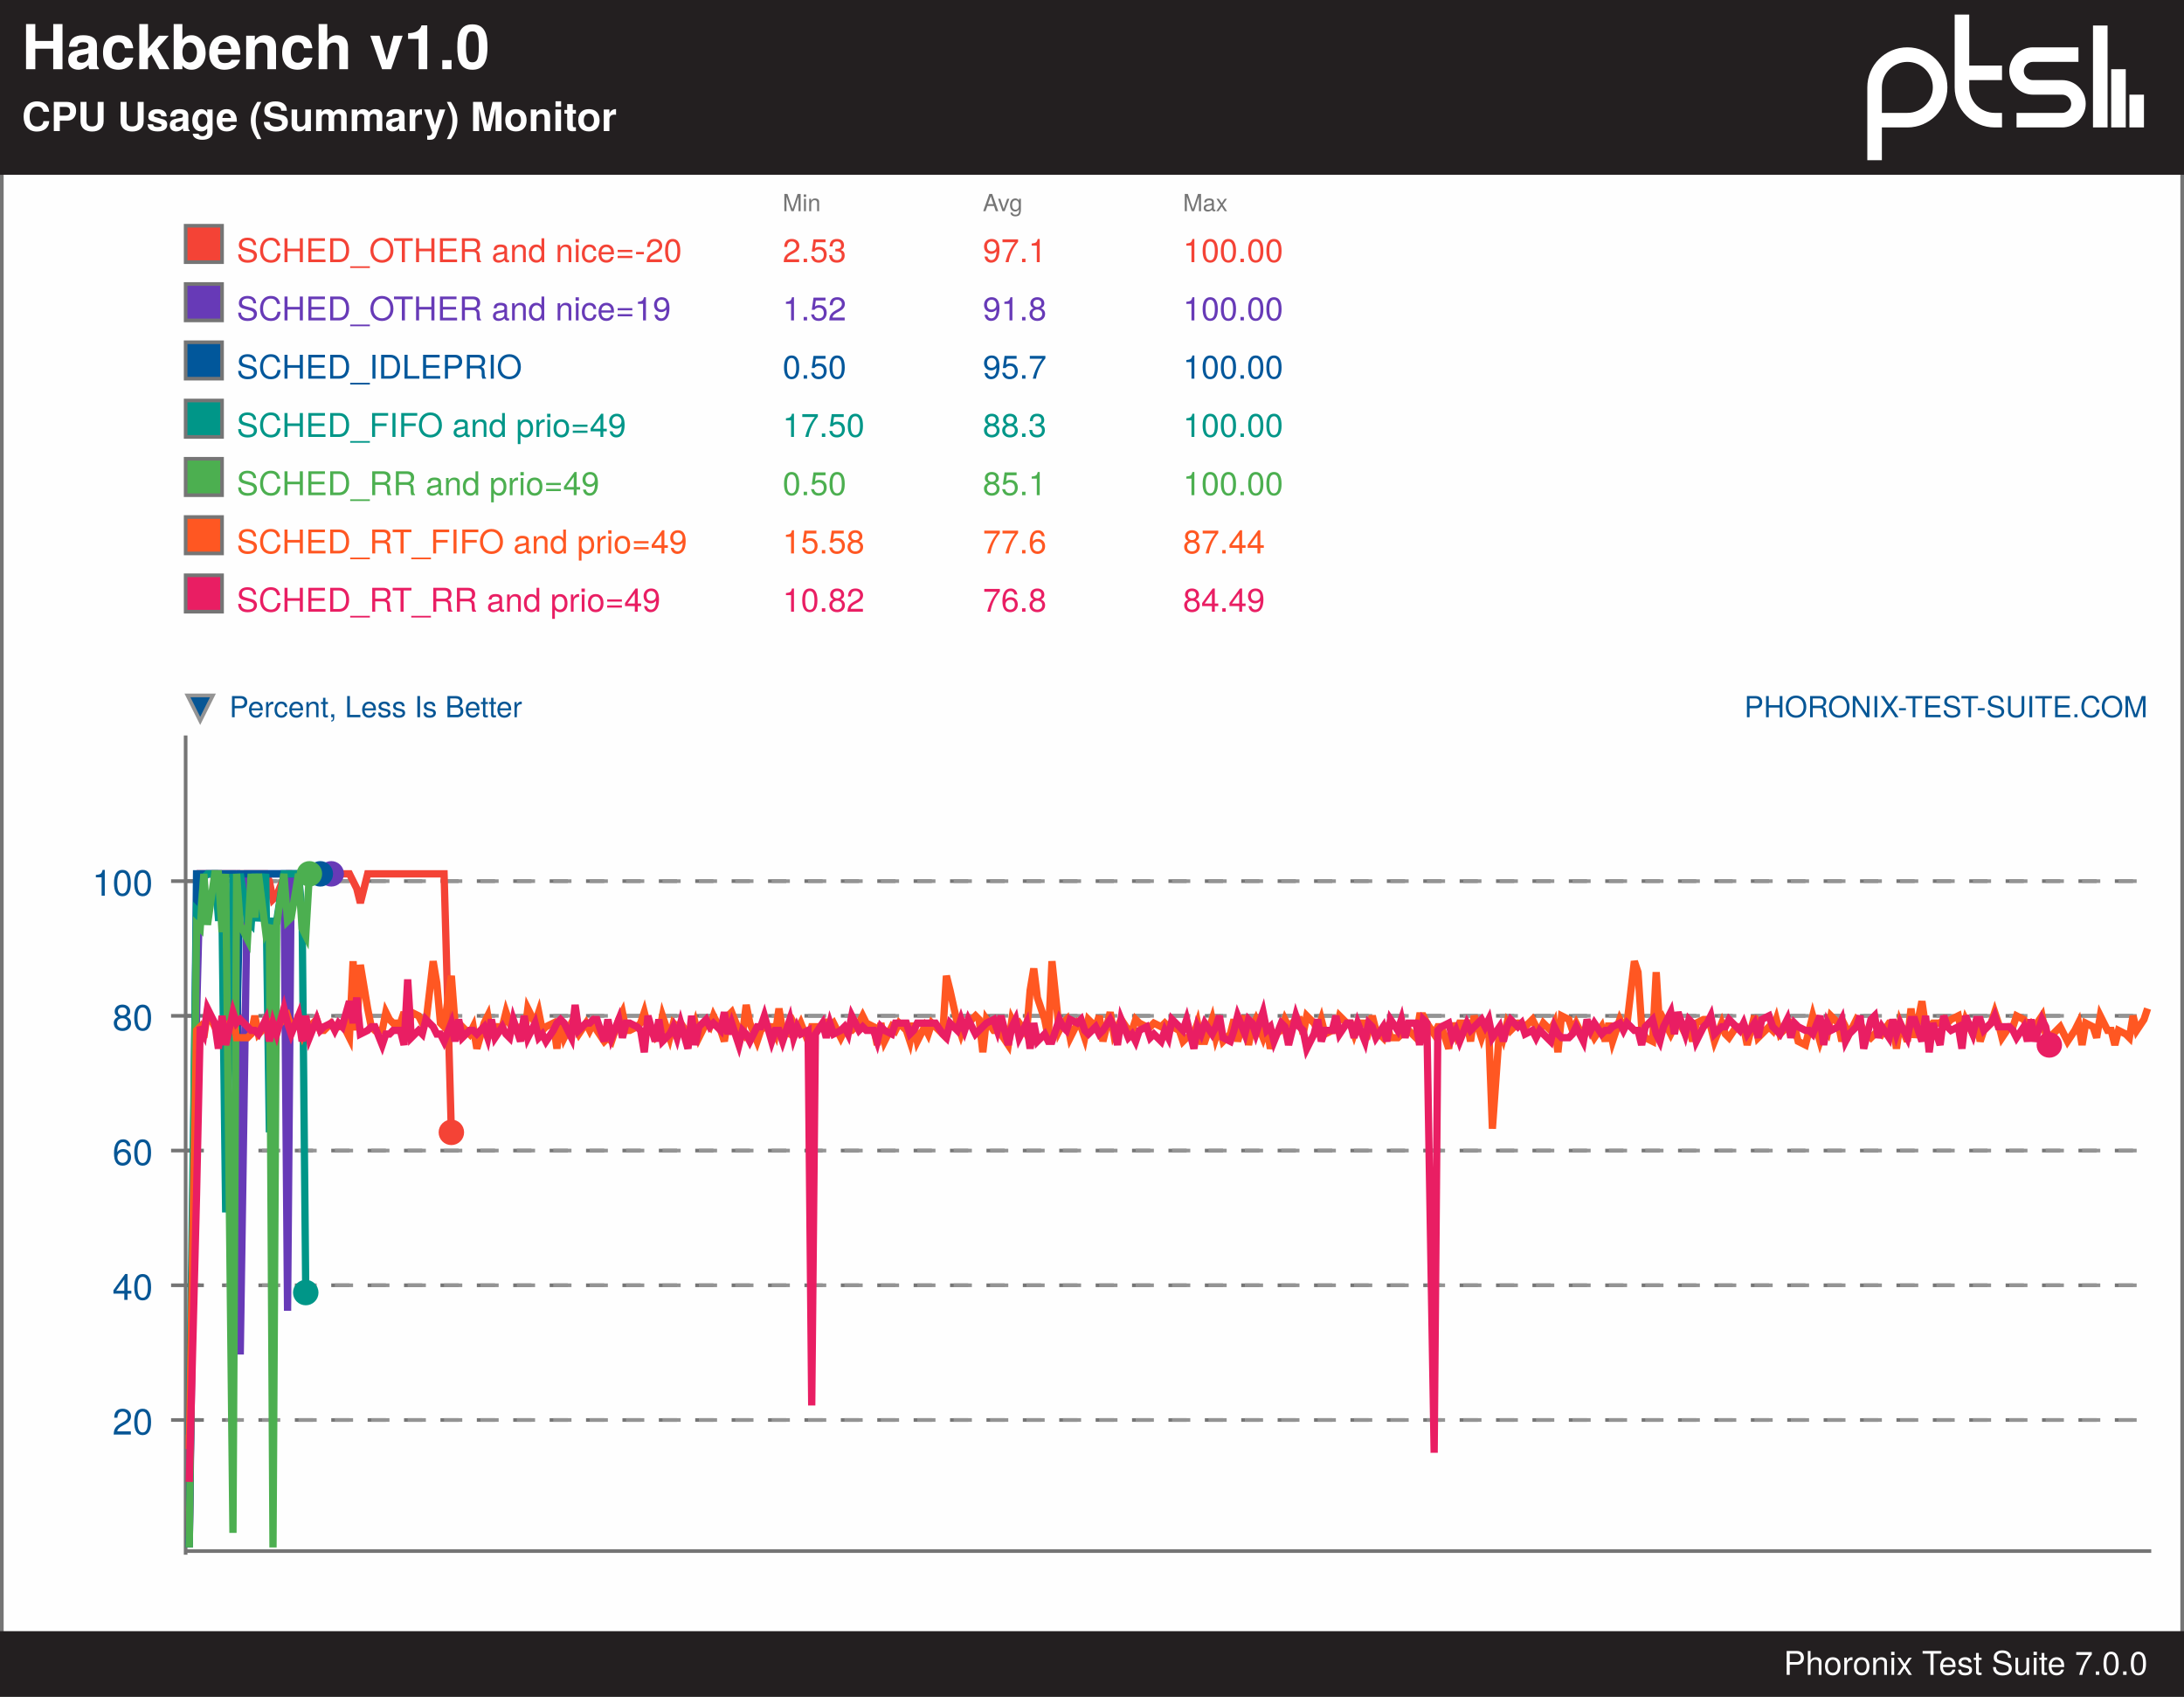
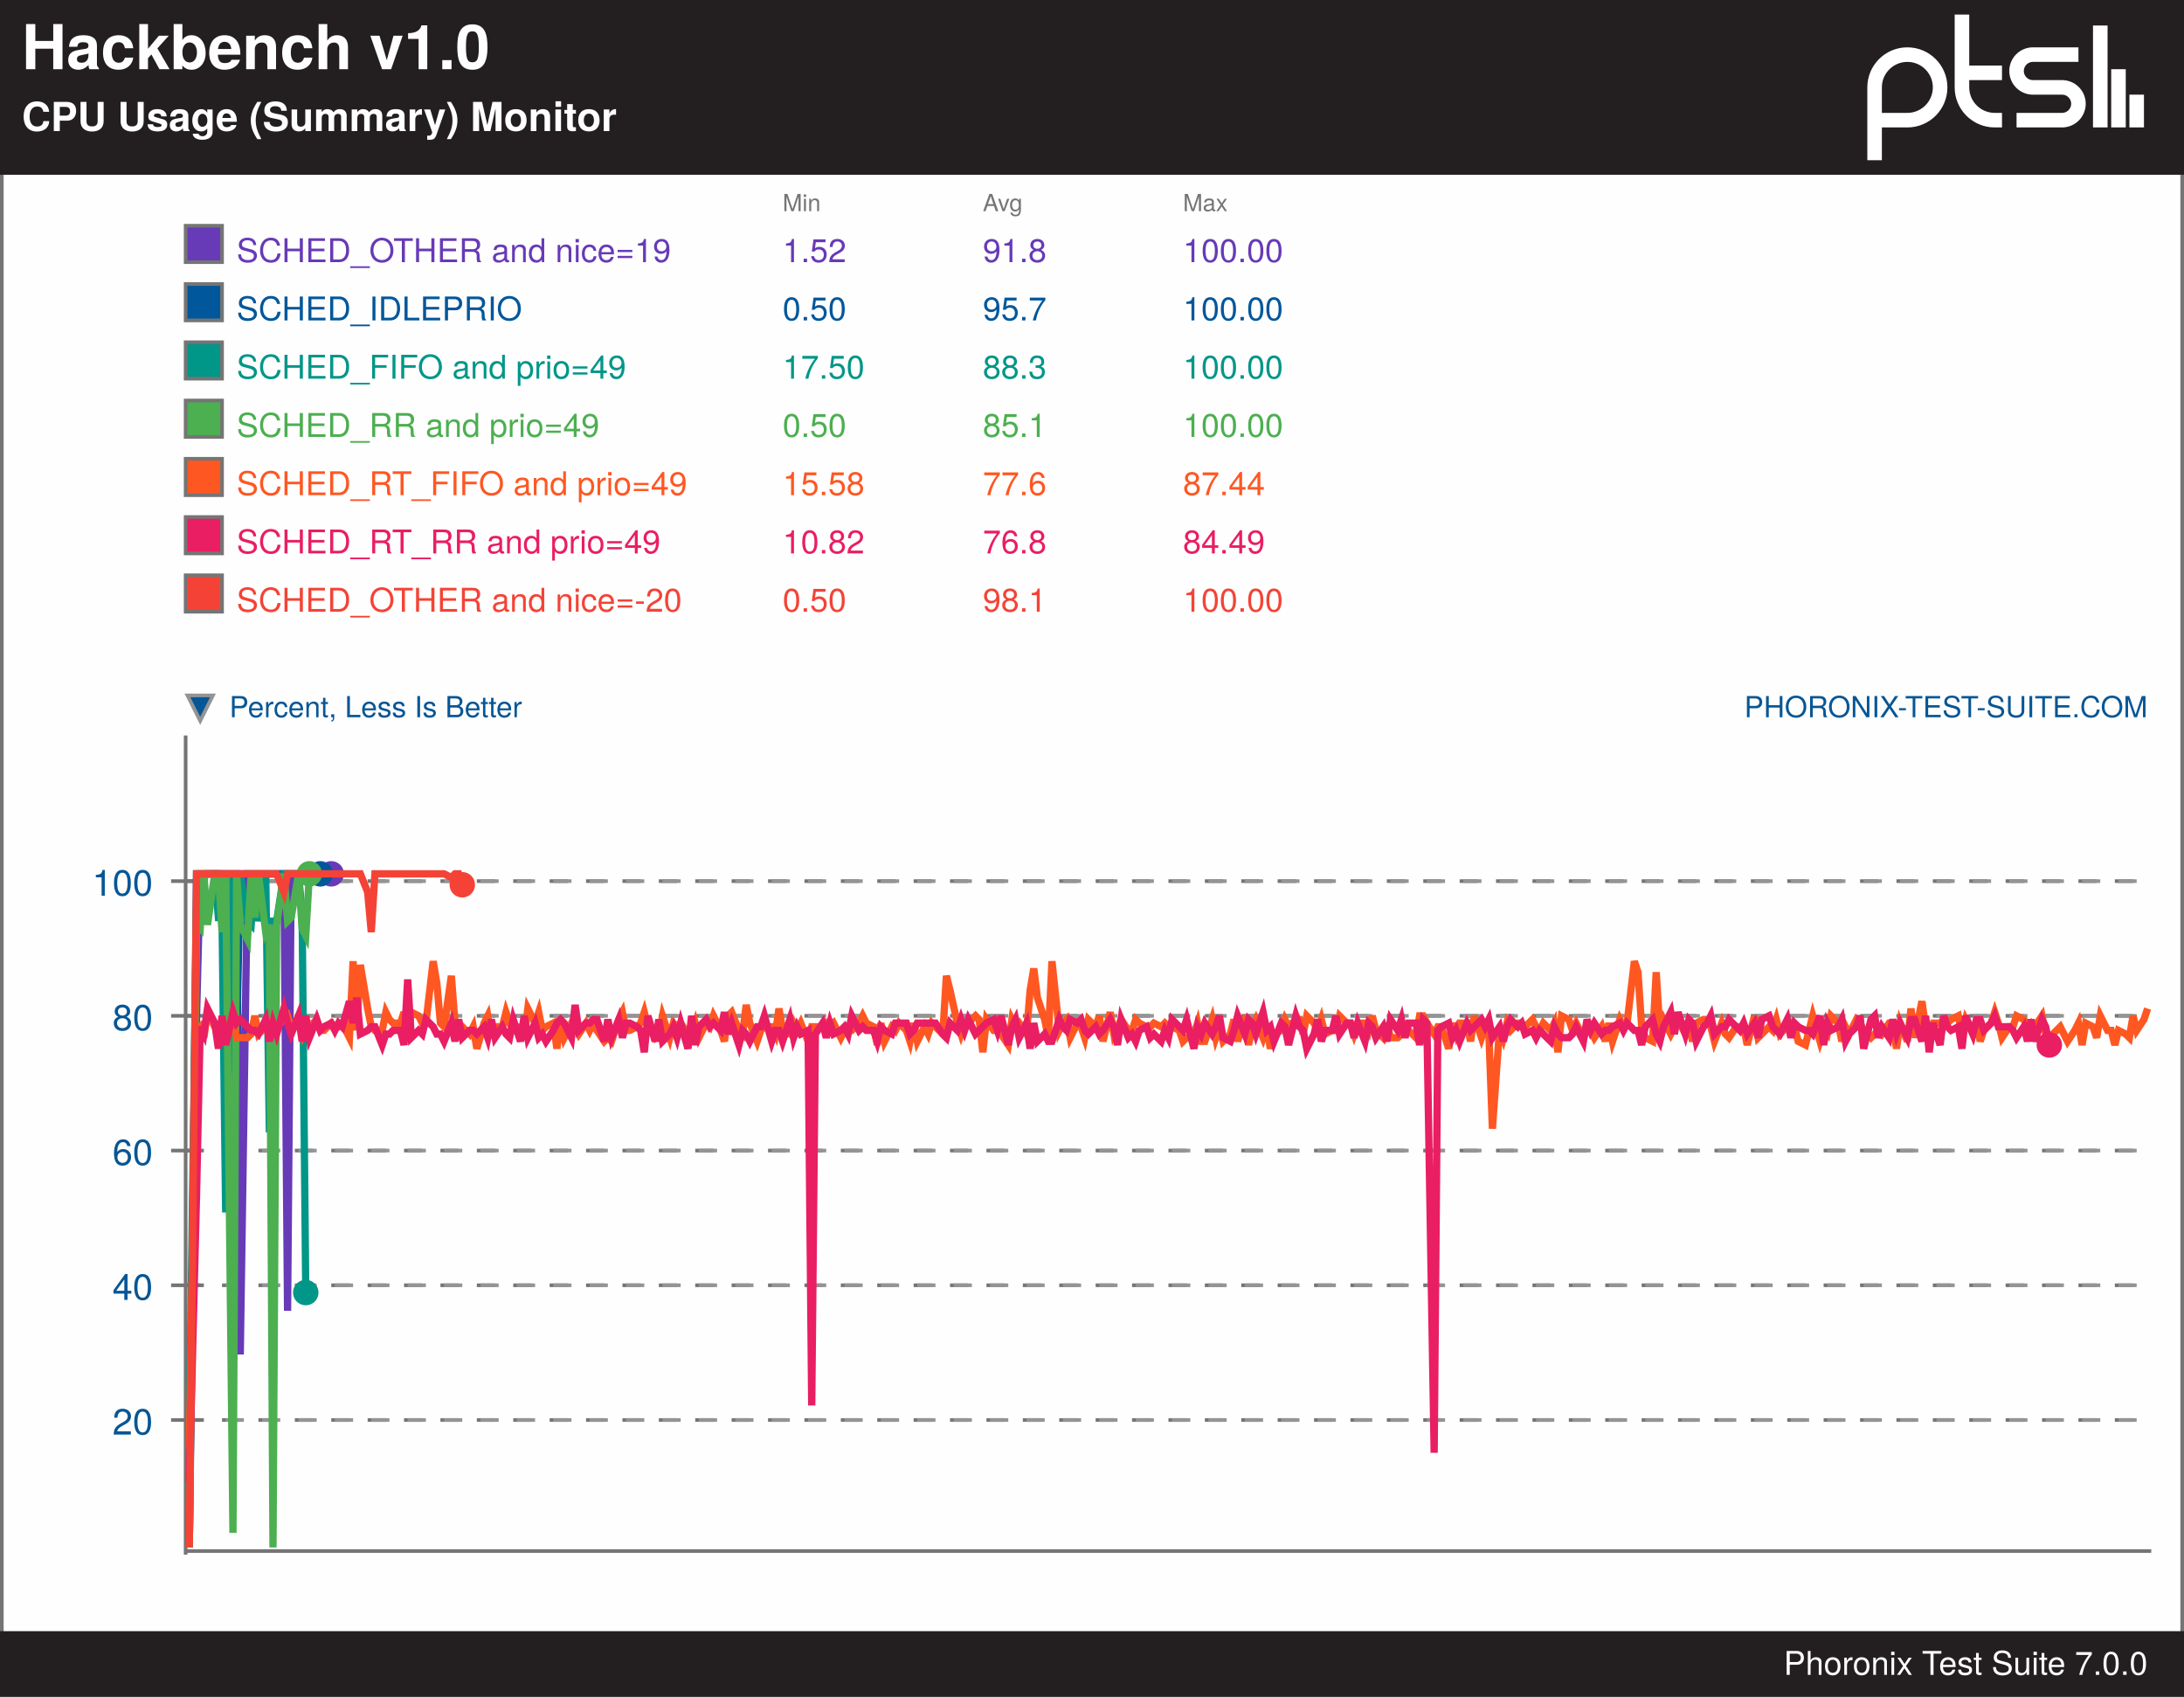
<svg xmlns="http://www.w3.org/2000/svg" xmlns:xlink="http://www.w3.org/1999/xlink" version="1.1" font-family="sans-serif, droid-sans, helvetica, verdana, tahoma" viewbox="0 0 600 466" width="600" height="466" preserveAspectRatio="xMinYMin meet">
  <rect x="0" y="0" width="600" height="466" fill="#FEFEFE" stroke="#757575" stroke-width="2" />
  <g font-size="6.5" fill="#757575">
    <text y="58" x="215">Min</text>
    <text y="58" x="270">Avg</text>
    <text y="58" x="325">Max</text>
  </g>
  <g stroke="#757575" stroke-width="1">
-     <rect x="51" y="62" width="10" height="10" fill="#f44336" />
-     <rect x="51" y="78" width="10" height="10" fill="#673ab7" />
-     <rect x="51" y="94" width="10" height="10" fill="#01579b" />
-     <rect x="51" y="110" width="10" height="10" fill="#009688" />
-     <rect x="51" y="126" width="10" height="10" fill="#4caf50" />
-     <rect x="51" y="142" width="10" height="10" fill="#ff5722" />
-     <rect x="51" y="158" width="10" height="10" fill="#e91e63" />
+     <rect x="51" y="62" width="10" height="10" fill="#673ab7" />
+     <rect x="51" y="78" width="10" height="10" fill="#01579b" />
+     <rect x="51" y="94" width="10" height="10" fill="#009688" />
+     <rect x="51" y="110" width="10" height="10" fill="#4caf50" />
+     <rect x="51" y="126" width="10" height="10" fill="#ff5722" />
+     <rect x="51" y="142" width="10" height="10" fill="#e91e63" />
+     <rect x="51" y="158" width="10" height="10" fill="#f44336" />
+   </g>
+   <g font-size="9" fill="#673ab7">
+     <text x="65" y="72">SCHED_OTHER and nice=19</text>
+     <text y="72" x="215">1.52</text>
+     <text y="72" x="270">91.8</text>
+     <text y="72" x="325">100.00</text>
+   </g>
+   <g font-size="9" fill="#01579b">
+     <text x="65" y="88">SCHED_IDLEPRIO</text>
+     <text y="88" x="215">0.50</text>
+     <text y="88" x="270">95.7</text>
+     <text y="88" x="325">100.00</text>
+   </g>
+   <g font-size="9" fill="#009688">
+     <text x="65" y="104">SCHED_FIFO and prio=49</text>
+     <text y="104" x="215">17.50</text>
+     <text y="104" x="270">88.3</text>
+     <text y="104" x="325">100.00</text>
+   </g>
+   <g font-size="9" fill="#4caf50">
+     <text x="65" y="120">SCHED_RR and prio=49</text>
+     <text y="120" x="215">0.50</text>
+     <text y="120" x="270">85.1</text>
+     <text y="120" x="325">100.00</text>
+   </g>
+   <g font-size="9" fill="#ff5722">
+     <text x="65" y="136">SCHED_RT_FIFO and prio=49</text>
+     <text y="136" x="215">15.58</text>
+     <text y="136" x="270">77.6</text>
+     <text y="136" x="325">87.44</text>
+   </g>
+   <g font-size="9" fill="#e91e63">
+     <text x="65" y="152">SCHED_RT_RR and prio=49</text>
+     <text y="152" x="215">10.82</text>
+     <text y="152" x="270">76.8</text>
+     <text y="152" x="325">84.49</text>
  </g>
  <g font-size="9" fill="#f44336">
-     <text x="65" y="72">SCHED_OTHER and nice=-20</text>
-     <text y="72" x="215">2.53</text>
-     <text y="72" x="270">97.1</text>
-     <text y="72" x="325">100.00</text>
-   </g>
-   <g font-size="9" fill="#673ab7">
-     <text x="65" y="88">SCHED_OTHER and nice=19</text>
-     <text y="88" x="215">1.52</text>
-     <text y="88" x="270">91.8</text>
-     <text y="88" x="325">100.00</text>
-   </g>
-   <g font-size="9" fill="#01579b">
-     <text x="65" y="104">SCHED_IDLEPRIO</text>
-     <text y="104" x="215">0.50</text>
-     <text y="104" x="270">95.7</text>
-     <text y="104" x="325">100.00</text>
-   </g>
-   <g font-size="9" fill="#009688">
-     <text x="65" y="120">SCHED_FIFO and prio=49</text>
-     <text y="120" x="215">17.50</text>
-     <text y="120" x="270">88.3</text>
-     <text y="120" x="325">100.00</text>
-   </g>
-   <g font-size="9" fill="#4caf50">
-     <text x="65" y="136">SCHED_RR and prio=49</text>
-     <text y="136" x="215">0.50</text>
-     <text y="136" x="270">85.1</text>
-     <text y="136" x="325">100.00</text>
-   </g>
-   <g font-size="9" fill="#ff5722">
-     <text x="65" y="152">SCHED_RT_FIFO and prio=49</text>
-     <text y="152" x="215">15.58</text>
-     <text y="152" x="270">77.6</text>
-     <text y="152" x="325">87.44</text>
-   </g>
-   <g font-size="9" fill="#e91e63">
-     <text x="65" y="168">SCHED_RT_RR and prio=49</text>
-     <text y="168" x="215">10.82</text>
-     <text y="168" x="270">76.8</text>
-     <text y="168" x="325">84.49</text>
+     <text x="65" y="168">SCHED_OTHER and nice=-20</text>
+     <text y="168" x="215">0.50</text>
+     <text y="168" x="270">98.1</text>
+     <text y="168" x="325">100.00</text>
  </g>
  <g stroke="#757575" stroke-width="1">
    <line x1="51" y1="202" x2="51" y2="427" />
    <line x1="51" y1="426" x2="591" y2="426" />
  </g>
  <a xlink:href="http://www.phoronix-test-suite.com/" xlink:show="new">
    <text x="590" y="197" font-size="8" fill="#065695" text-anchor="end" xlink:show="new">PHORONIX-TEST-SUITE.COM</text>
  </a>
  <polygon points="55,198 58.5,191 51.5,191" fill="#065695" stroke="#949494" stroke-width="1" />
  <text x="63" y="197" font-size="8" fill="#065695" text-anchor="start">Percent, Less Is Better</text>
  <rect x="0" y="0" width="600" height="48" fill="#231f20" />
  <text x="6" y="19" font-size="17" fill="#FEFEFE" text-anchor="start" xlink:show="new" font-weight="bold">Hackbench v1.0</text>
  <text x="6" y="36" font-size="11" font-weight="bold" fill="#FEFEFE" text-anchor="start">CPU Usage (Summary) Monitor</text>
  <path d="m74 22v9m-5-16v16m-5-28v28m-23-2h12.5c2.485 0 4.5-2.015 4.5-4.5s-2.015-4.5-4.5-4.5h-8c-2.485 0-4.5-2.015-4.5-4.5s2.015-4.5 4.5-4.5h12.5m-21 5h-11m11 13h-2c-4.971 0-9-4.029-9-9v-20m-24 40v-20c0-4.971 4.029-9 9-9 4.971 0 9 4.029 9 9s-4.029 9-9 9h-9" stroke="#ffffff" stroke-width="4" fill="none" transform="translate(513,4)" />
  <g stroke="#757575" stroke-width="1" stroke-dasharray="5,5">
    <line x1="51" y1="390" x2="590" y2="390" />
    <line x1="51" y1="353" x2="590" y2="353" />
    <line x1="51" y1="316" x2="590" y2="316" />
    <line x1="51" y1="279" x2="590" y2="279" />
    <line x1="51" y1="242" x2="590" y2="242" />
  </g>
  <g stroke="#757575" stroke-width="1">
    <line x1="47" y1="390" x2="55" y2="390" />
    <line x1="47" y1="353" x2="55" y2="353" />
    <line x1="47" y1="316" x2="55" y2="316" />
    <line x1="47" y1="279" x2="55" y2="279" />
    <line x1="47" y1="242" x2="55" y2="242" />
  </g>
  <g stroke="#949494" stroke-width="1" stroke-dasharray="5,5">
    <line x1="62" y1="390" x2="590" y2="390" />
    <line x1="62" y1="353" x2="590" y2="353" />
    <line x1="62" y1="316" x2="590" y2="316" />
    <line x1="62" y1="279" x2="590" y2="279" />
    <line x1="62" y1="242" x2="590" y2="242" />
  </g>
  <g font-size="10" fill="#065695" text-anchor="end">
    <text x="42" y="394">20</text>
    <text x="42" y="357">40</text>
    <text x="42" y="320">60</text>
    <text x="42" y="283">80</text>
    <text x="42" y="246">100</text>
  </g>
-   <g stroke="#f44336" stroke-width="1" fill="#f44336">
-     <polyline points="52,422 54,269 55,240 56,240 57,240 59,240 60,240 61,240 62,240 64,240 65,240 66,240 68,240 69,240 70,240 71,240 73,240 74,242 75,247 76,246 78,241 79,240 80,240 82,241 83,240 84,240 85,240 87,240 88,240 89,240 91,241 92,240 93,240 94,240 96,240 97,242 98,244 99,248 101,240 102,240 103,240 105,240 106,240 107,240 108,240 110,240 111,240 112,240 113,240 115,240 116,240 117,240 119,240 120,240 121,240 122,240 124,311" fill="none" stroke-width="2" />
-     <ellipse cx="124" cy="311" rx="3" ry="3" xlink:title="SCHED_OTHER and nice=-20: 61.90" />
-   </g>
  <g stroke="#673ab7" stroke-width="1" fill="#673ab7">
    <polyline points="52,424 54,279 55,240 56,240 57,240 59,240 60,240 61,240 62,240 64,240 65,240 66,372 68,240 69,240 70,240 71,240 73,240 74,240 75,240 76,240 78,240 79,360 80,240 82,240 83,240 84,240 85,240 87,240 88,240 89,240 91,240" fill="none" stroke-width="2" />
    <ellipse cx="91" cy="240" rx="3" ry="3" xlink:title="SCHED_OTHER and nice=19: 100.00" />
  </g>
  <g stroke="#01579b" stroke-width="1" fill="#01579b">
    <polyline points="52,425 54,240 55,240 56,240 57,240 59,240 60,240 61,240 62,240 64,240 65,286 66,240 68,240 69,240 70,240 71,240 73,240 74,240 75,240 76,240 78,240 79,240 80,240 82,240 83,240 84,240 85,240 87,240 88,240" fill="none" stroke-width="2" />
    <ellipse cx="88" cy="240" rx="3" ry="3" xlink:title="SCHED_IDLEPRIO: 100.00" />
  </g>
  <g stroke="#009688" stroke-width="1" fill="#009688">
    <polyline points="52,394 54,250 55,251 56,241 57,240 59,240 60,252 61,252 62,333 64,240 65,256 66,240 68,253 69,254 70,240 71,253 73,240 74,311 75,253 76,253 78,240 79,240 80,240 82,240 83,251 84,355" fill="none" stroke-width="2" />
    <ellipse cx="84" cy="355" rx="3" ry="3" xlink:title="SCHED_FIFO and prio=49: 38.81" />
  </g>
  <g stroke="#4caf50" stroke-width="1" fill="#4caf50">
    <polyline points="52,425 54,254 55,255 56,240 57,254 59,240 60,240 61,256 62,240 64,421 65,240 66,254 68,258 69,240 70,252 71,240 73,256 74,254 75,425 76,254 78,240 79,253 80,252 82,240 83,255 84,257 85,240" fill="none" stroke-width="2" />
    <ellipse cx="85" cy="240" rx="3" ry="3" xlink:title="SCHED_RR and prio=49: 100.00" />
  </g>
  <g stroke="#ff5722" stroke-width="1" fill="#ff5722">
    <polyline points="52,398 54,283 55,282 56,285 57,278 59,282 60,284 61,283 62,282 64,280 65,285 66,285 68,285 69,284 70,279 71,284 73,282 74,281 75,283 76,282 78,280 79,279 80,282 82,281 83,284 84,281 85,282 87,280 88,283 89,283 91,281 92,282 93,282 94,281 96,285 97,264 98,283 99,265 101,277 102,282 103,283 105,283 106,278 107,280 108,281 110,281 111,278 112,285 113,278 115,279 116,281 117,281 119,264 120,270 121,281 122,282 124,268 125,281 126,281 127,282 129,284 130,282 131,288 133,281 134,279 135,285 136,282 138,282 139,278 140,281 141,283 143,282 144,285 145,277 147,281 148,278 149,283 150,282 152,281 153,288 154,280 155,285 157,281 158,282 159,284 161,281 162,283 163,281 164,283 166,286 167,285 168,286 170,280 171,278 172,283 173,283 175,282 176,281 177,278 178,282 180,285 181,284 182,279 184,285 185,281 186,282 187,281 189,284 190,284 191,281 192,285 194,281 195,282 196,279 198,283 199,286 200,279 201,278 203,283 204,284 205,276 206,281 208,286 209,283 210,282 212,282 213,284 214,277 215,283 217,284 218,281 219,283 220,281 222,286 223,282 224,282 226,282 227,281 228,282 229,281 231,285 232,283 233,283 234,283 236,281 237,279 238,281 240,282 241,287 242,281 243,286 245,282 246,283 247,281 249,283 250,286 251,281 252,286 254,282 255,284 256,281 257,282 259,284 260,268 261,272 263,281 264,284 265,281 266,281 268,279 269,280 270,289 271,280 273,283 274,283 275,284 277,287 278,280 279,282 280,281 282,284 283,272 284,266 285,274 287,280 288,285 289,264 291,283 292,281 293,280 294,285 296,281 297,282 298,285 299,280 301,282 302,279 303,286 305,278 306,284 307,282 308,280 310,283 311,283 312,280 313,281 315,282 316,282 317,281 319,282 320,281 321,282 322,282 324,283 325,286 326,285 328,284 329,281 330,286 331,286 333,280 334,285 335,282 336,286 338,284 339,280 340,286 342,279 343,287 344,282 345,280 347,285 348,282 349,288 350,284 352,283 353,280 354,282 356,280 357,280 358,284 359,279 361,281 362,283 363,280 364,284 366,283 367,283 368,279 370,281 371,281 372,284 373,281 375,281 376,283 377,279 378,283 380,285 381,281 382,285 384,285 385,284 386,283 387,283 389,285 390,279 391,279 392,281 394,284 395,282 396,282 398,288 399,281 400,284 401,281 403,281 404,286 405,279 407,285 408,282 409,283 410,310 412,282 413,285 414,281 415,283 417,281 418,281 419,282 421,280 422,282 423,283 424,281 426,283 427,281 428,289 429,279 431,280 432,283 433,281 435,285 436,283 437,283 438,285 440,282 441,286 442,281 443,286 445,280 446,282 447,281 449,264 450,267 451,282 452,285 454,286 455,267 456,283 457,280 459,284 460,282 461,280 463,284 464,282 465,286 466,281 468,280 469,280 470,282 471,286 473,281 474,284 475,285 477,282 478,282 479,282 480,287 482,279 483,285 484,284 486,282 487,283 488,280 489,284 491,282 492,281 493,282 494,286 496,287 497,283 498,279 500,286 501,283 502,284 503,279 505,281 506,286 507,282 508,284 510,280 511,281 512,283 514,285 515,284 516,283 517,284 519,281 520,281 521,288 522,281 524,286 525,277 526,285 528,275 529,282 530,282 531,281 533,281 534,280 535,281 536,280 538,279 539,284 540,280 542,284 543,280 544,286 545,283 547,281 548,278 549,281 550,285 552,282 553,282 554,279 556,280 557,282 558,281 559,282 561,279 562,284 563,285 565,283 566,282 567,284 568,286 570,283 571,281 572,287 573,281 575,282 576,285 577,279 579,283 580,283 581,287 582,283 584,284 585,285 586,279 587,283 589,280 590,277" fill="none" stroke-width="2" />
  </g>
  <g stroke="#e91e63" stroke-width="1" fill="#e91e63">
    <polyline points="52,407 54,328 55,282 56,284 57,277 59,281 60,288 61,279 62,287 64,278 65,281 66,280 68,282 69,283 70,283 71,284 73,280 74,286 75,281 76,284 78,277 79,281 80,284 82,279 83,286 84,279 85,285 87,280 88,283 89,282 91,281 92,283 93,281 94,282 96,275 97,281 98,274 99,284 101,283 102,282 103,282 105,287 106,284 107,284 108,283 110,283 111,287 112,269 113,285 115,283 116,284 117,280 119,282 120,284 121,284 122,286 124,281 125,286 126,280 127,285 129,283 130,283 131,284 133,282 134,285 135,280 136,285 138,282 139,284 140,285 141,280 143,286 144,279 145,285 147,281 148,285 149,284 150,286 152,283 153,281 154,280 155,281 157,285 158,276 159,283 161,281 162,281 163,280 164,280 166,286 167,280 168,285 170,280 171,285 172,281 173,281 175,282 176,283 177,289 178,279 180,286 181,280 182,286 184,284 185,282 186,285 187,281 189,288 190,279 191,287 192,282 194,280 195,282 196,281 198,283 199,278 200,284 201,281 203,287 204,283 205,284 206,286 208,282 209,282 210,279 212,286 213,283 214,283 215,286 217,280 218,285 219,282 220,284 222,283 223,386 224,284 226,281 227,285 228,281 229,284 231,283 232,282 233,284 234,279 236,283 237,282 238,283 240,283 241,286 242,282 243,283 245,284 246,281 247,281 249,281 250,284 251,283 252,281 254,281 255,281 256,281 257,281 259,284 260,285 261,281 263,283 264,280 265,283 266,280 268,284 269,283 270,282 271,281 273,280 274,283 275,279 277,287 278,282 279,280 280,285 282,281 283,288 284,281 285,286 287,284 288,286 289,286 291,280 292,282 293,283 294,280 296,281 297,280 298,283 299,284 301,282 302,284 303,283 305,280 306,282 307,287 308,280 310,285 311,284 312,286 313,283 315,282 316,285 317,284 319,286 320,283 321,285 322,280 324,282 325,283 326,280 328,288 329,282 330,284 331,281 333,284 334,282 335,279 336,285 338,286 339,283 340,279 342,284 343,280 344,281 345,284 347,278 348,283 349,282 350,286 352,281 353,282 354,287 356,279 357,282 358,283 359,288 361,284 362,280 363,286 364,283 366,283 367,279 368,284 370,281 371,281 372,285 373,281 375,286 376,281 377,282 378,285 380,282 381,286 382,280 384,283 385,280 386,285 387,281 389,281 390,287 391,280 392,281 394,399 395,283 396,282 398,281 399,285 400,283 401,286 403,281 404,283 405,282 407,280 408,282 409,280 410,285 412,282 413,286 414,282 415,280 417,282 418,281 419,284 421,283 422,285 423,283 424,284 426,286 427,282 428,284 429,285 431,285 432,284 433,282 435,286 436,280 437,283 438,281 440,284 441,283 442,283 443,282 445,281 446,283 447,281 449,283 450,283 451,287 452,282 454,280 455,284 456,286 457,282 459,278 460,284 461,278 463,284 464,280 465,281 466,286 468,282 469,281 470,279 471,284 473,282 474,282 475,280 477,282 478,283 479,281 480,284 482,281 483,285 484,280 486,279 487,282 488,283 489,284 491,280 492,285 493,281 494,282 496,283 497,283 498,284 500,279 501,287 502,281 503,283 505,282 506,280 507,286 508,284 510,282 511,279 512,288 514,280 515,279 516,285 517,282 519,285 520,280 521,284 522,281 524,285 525,280 526,280 528,286 529,279 530,289 531,281 533,287 534,279 535,282 536,283 538,282 539,288 540,279 542,284 543,280 544,280 545,283 547,281 548,279 549,282 550,282 552,282 553,283 554,285 556,282 557,286 558,280 559,286 561,280 562,282 563,287" fill="none" stroke-width="2" />
    <ellipse cx="563" cy="287" rx="3" ry="3" xlink:title="SCHED_RT_RR and prio=49: 75.15" />
  </g>
+   <g stroke="#f44336" stroke-width="1" fill="#f44336">
+     <polyline points="52,425 54,240 55,240 56,240 57,240 59,240 60,240 61,240 62,240 64,240 65,240 66,240 68,240 69,240 70,240 71,240 73,240 74,240 75,240 76,240 78,245 79,240 80,240 82,240 83,240 84,240 85,240 87,240 88,240 89,240 91,240 92,240 93,240 94,240 96,240 97,240 98,240 99,240 101,245 102,256 103,240 105,240 106,240 107,240 108,240 110,240 111,240 112,240 113,240 115,240 116,240 117,240 119,240 120,240 121,240 122,240 124,241 125,240 126,240 127,243" fill="none" stroke-width="2" />
+     <ellipse cx="127" cy="243" rx="3" ry="3" xlink:title="SCHED_OTHER and nice=-20: 98.49" />
+   </g>
  <rect x="0" y="448" width="600" height="18" fill="#231f20" />
  <a xlink:href="http://www.phoronix-test-suite.com/" xlink:show="new">
    <text x="590" y="460" font-size="9" fill="#FEFEFE" text-anchor="end" xlink:show="new">Phoronix Test Suite 7.0.0</text>
  </a>
</svg>
